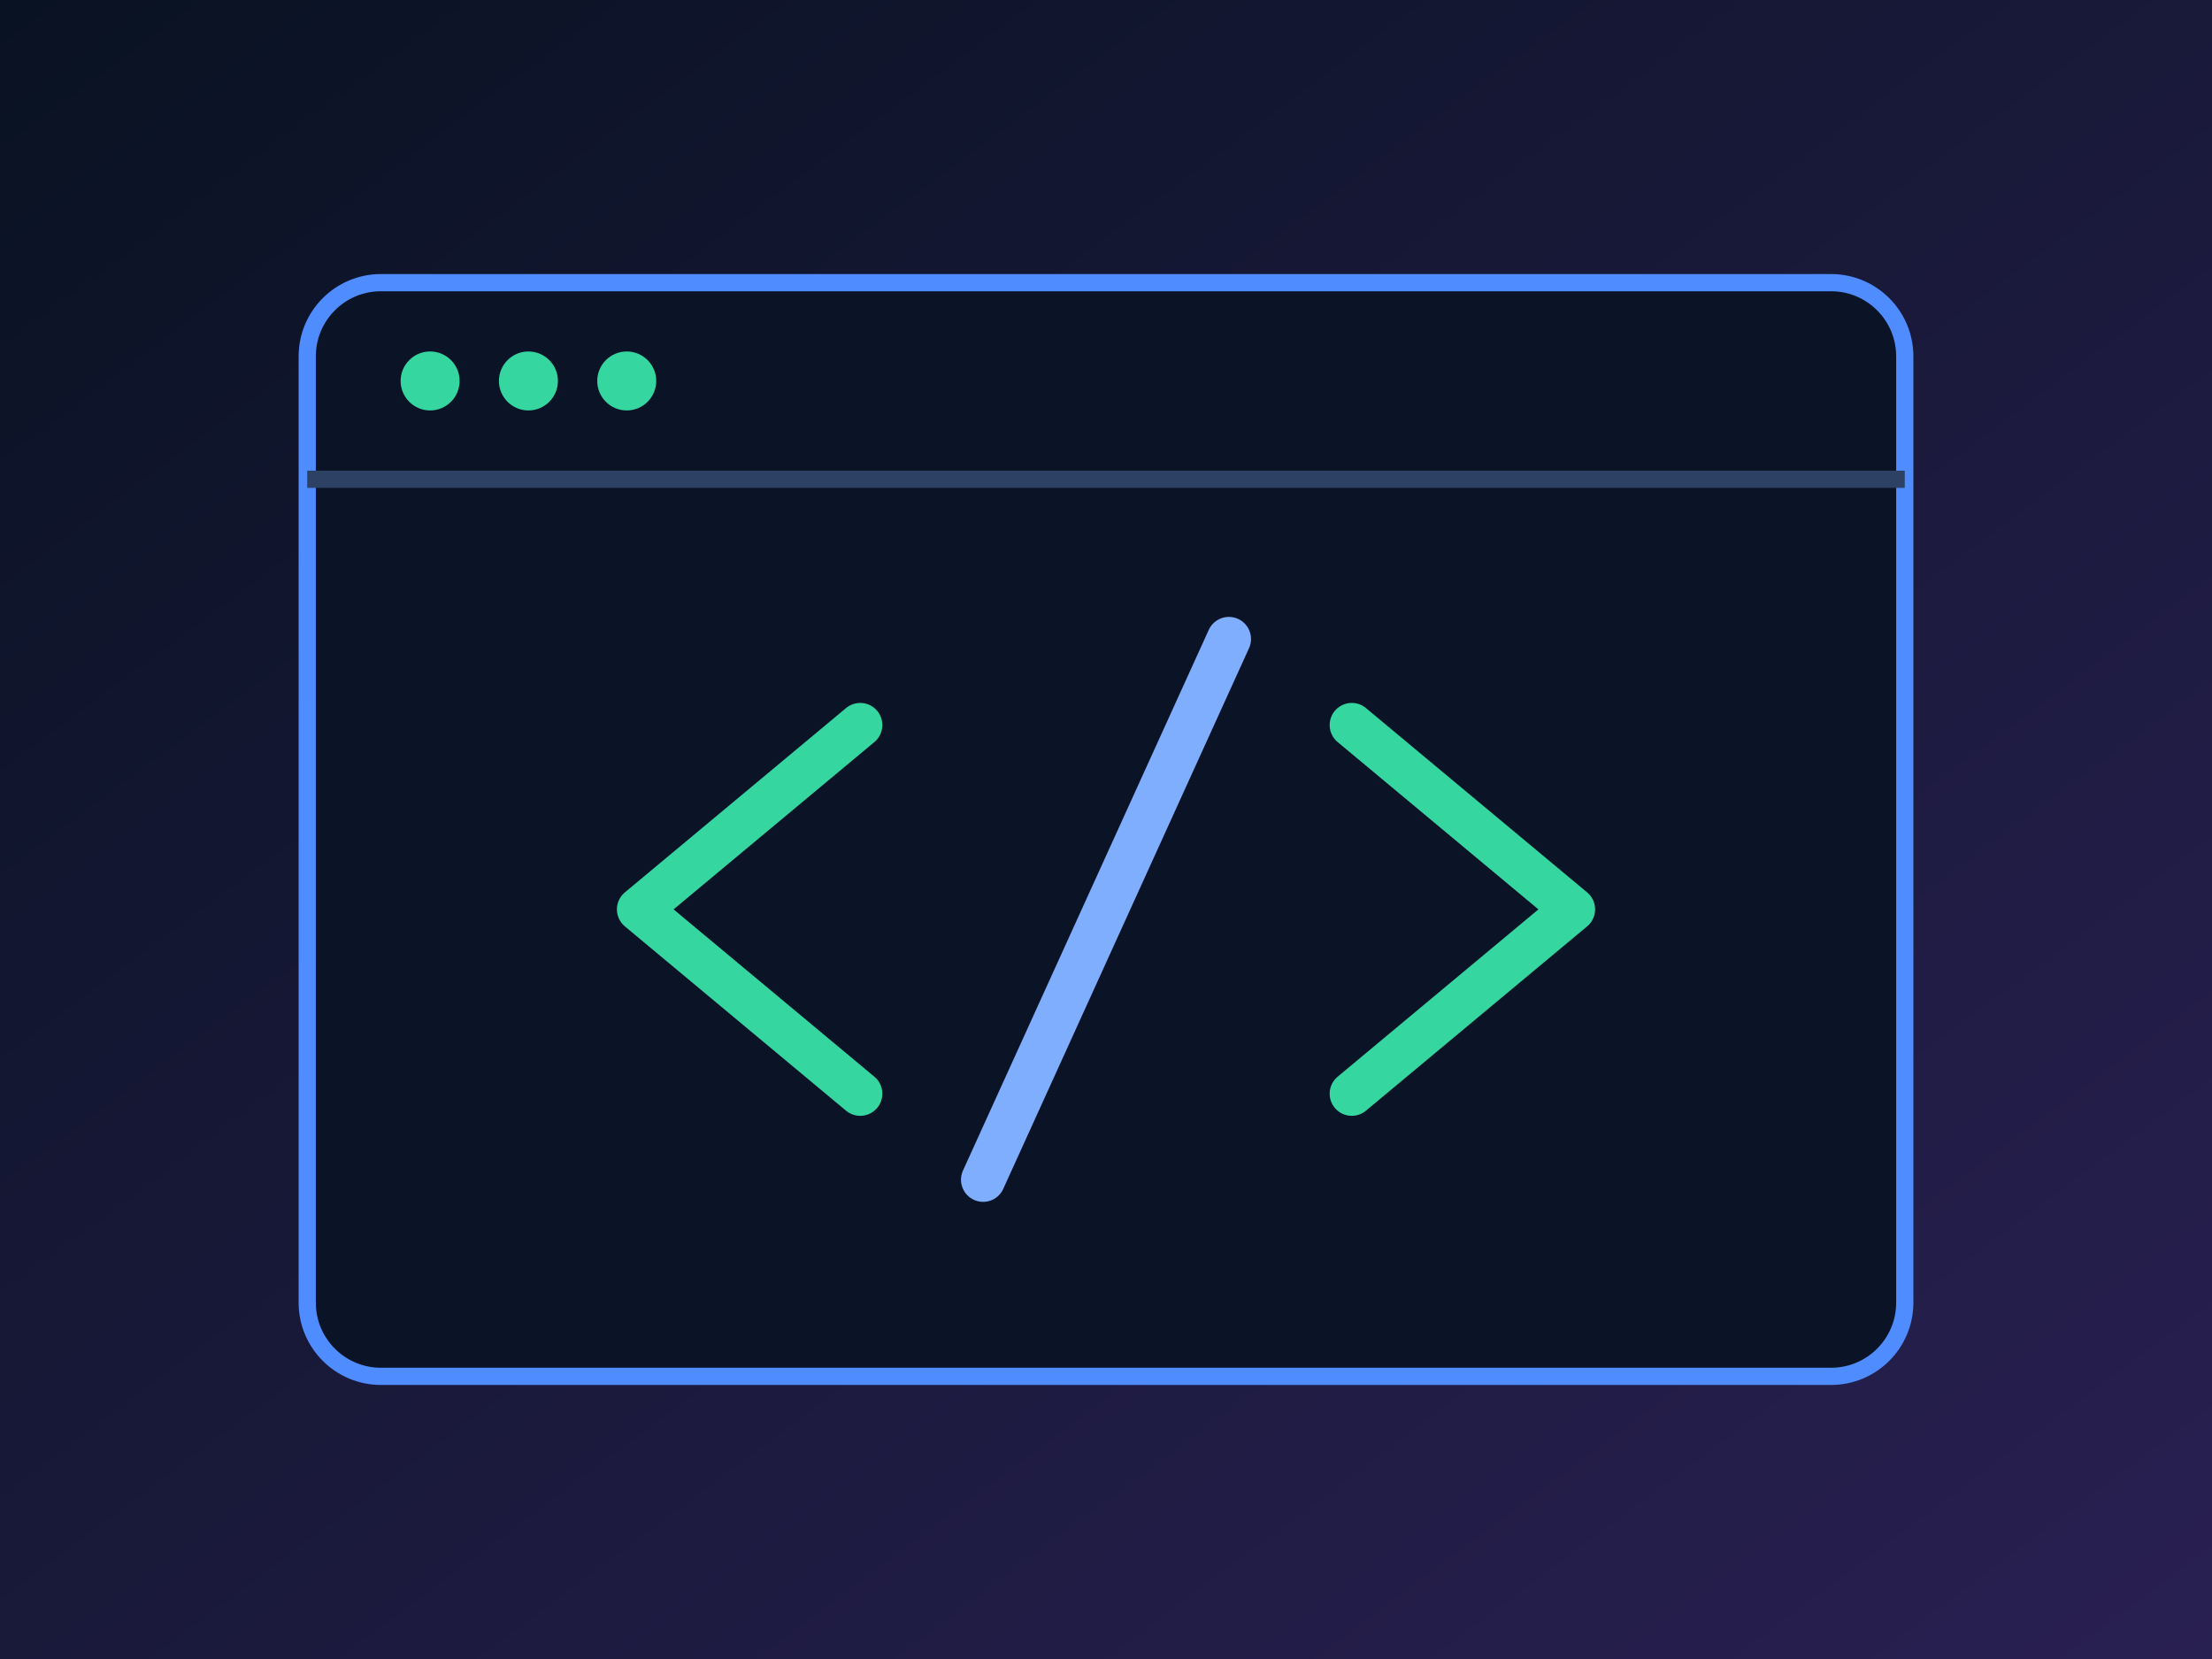
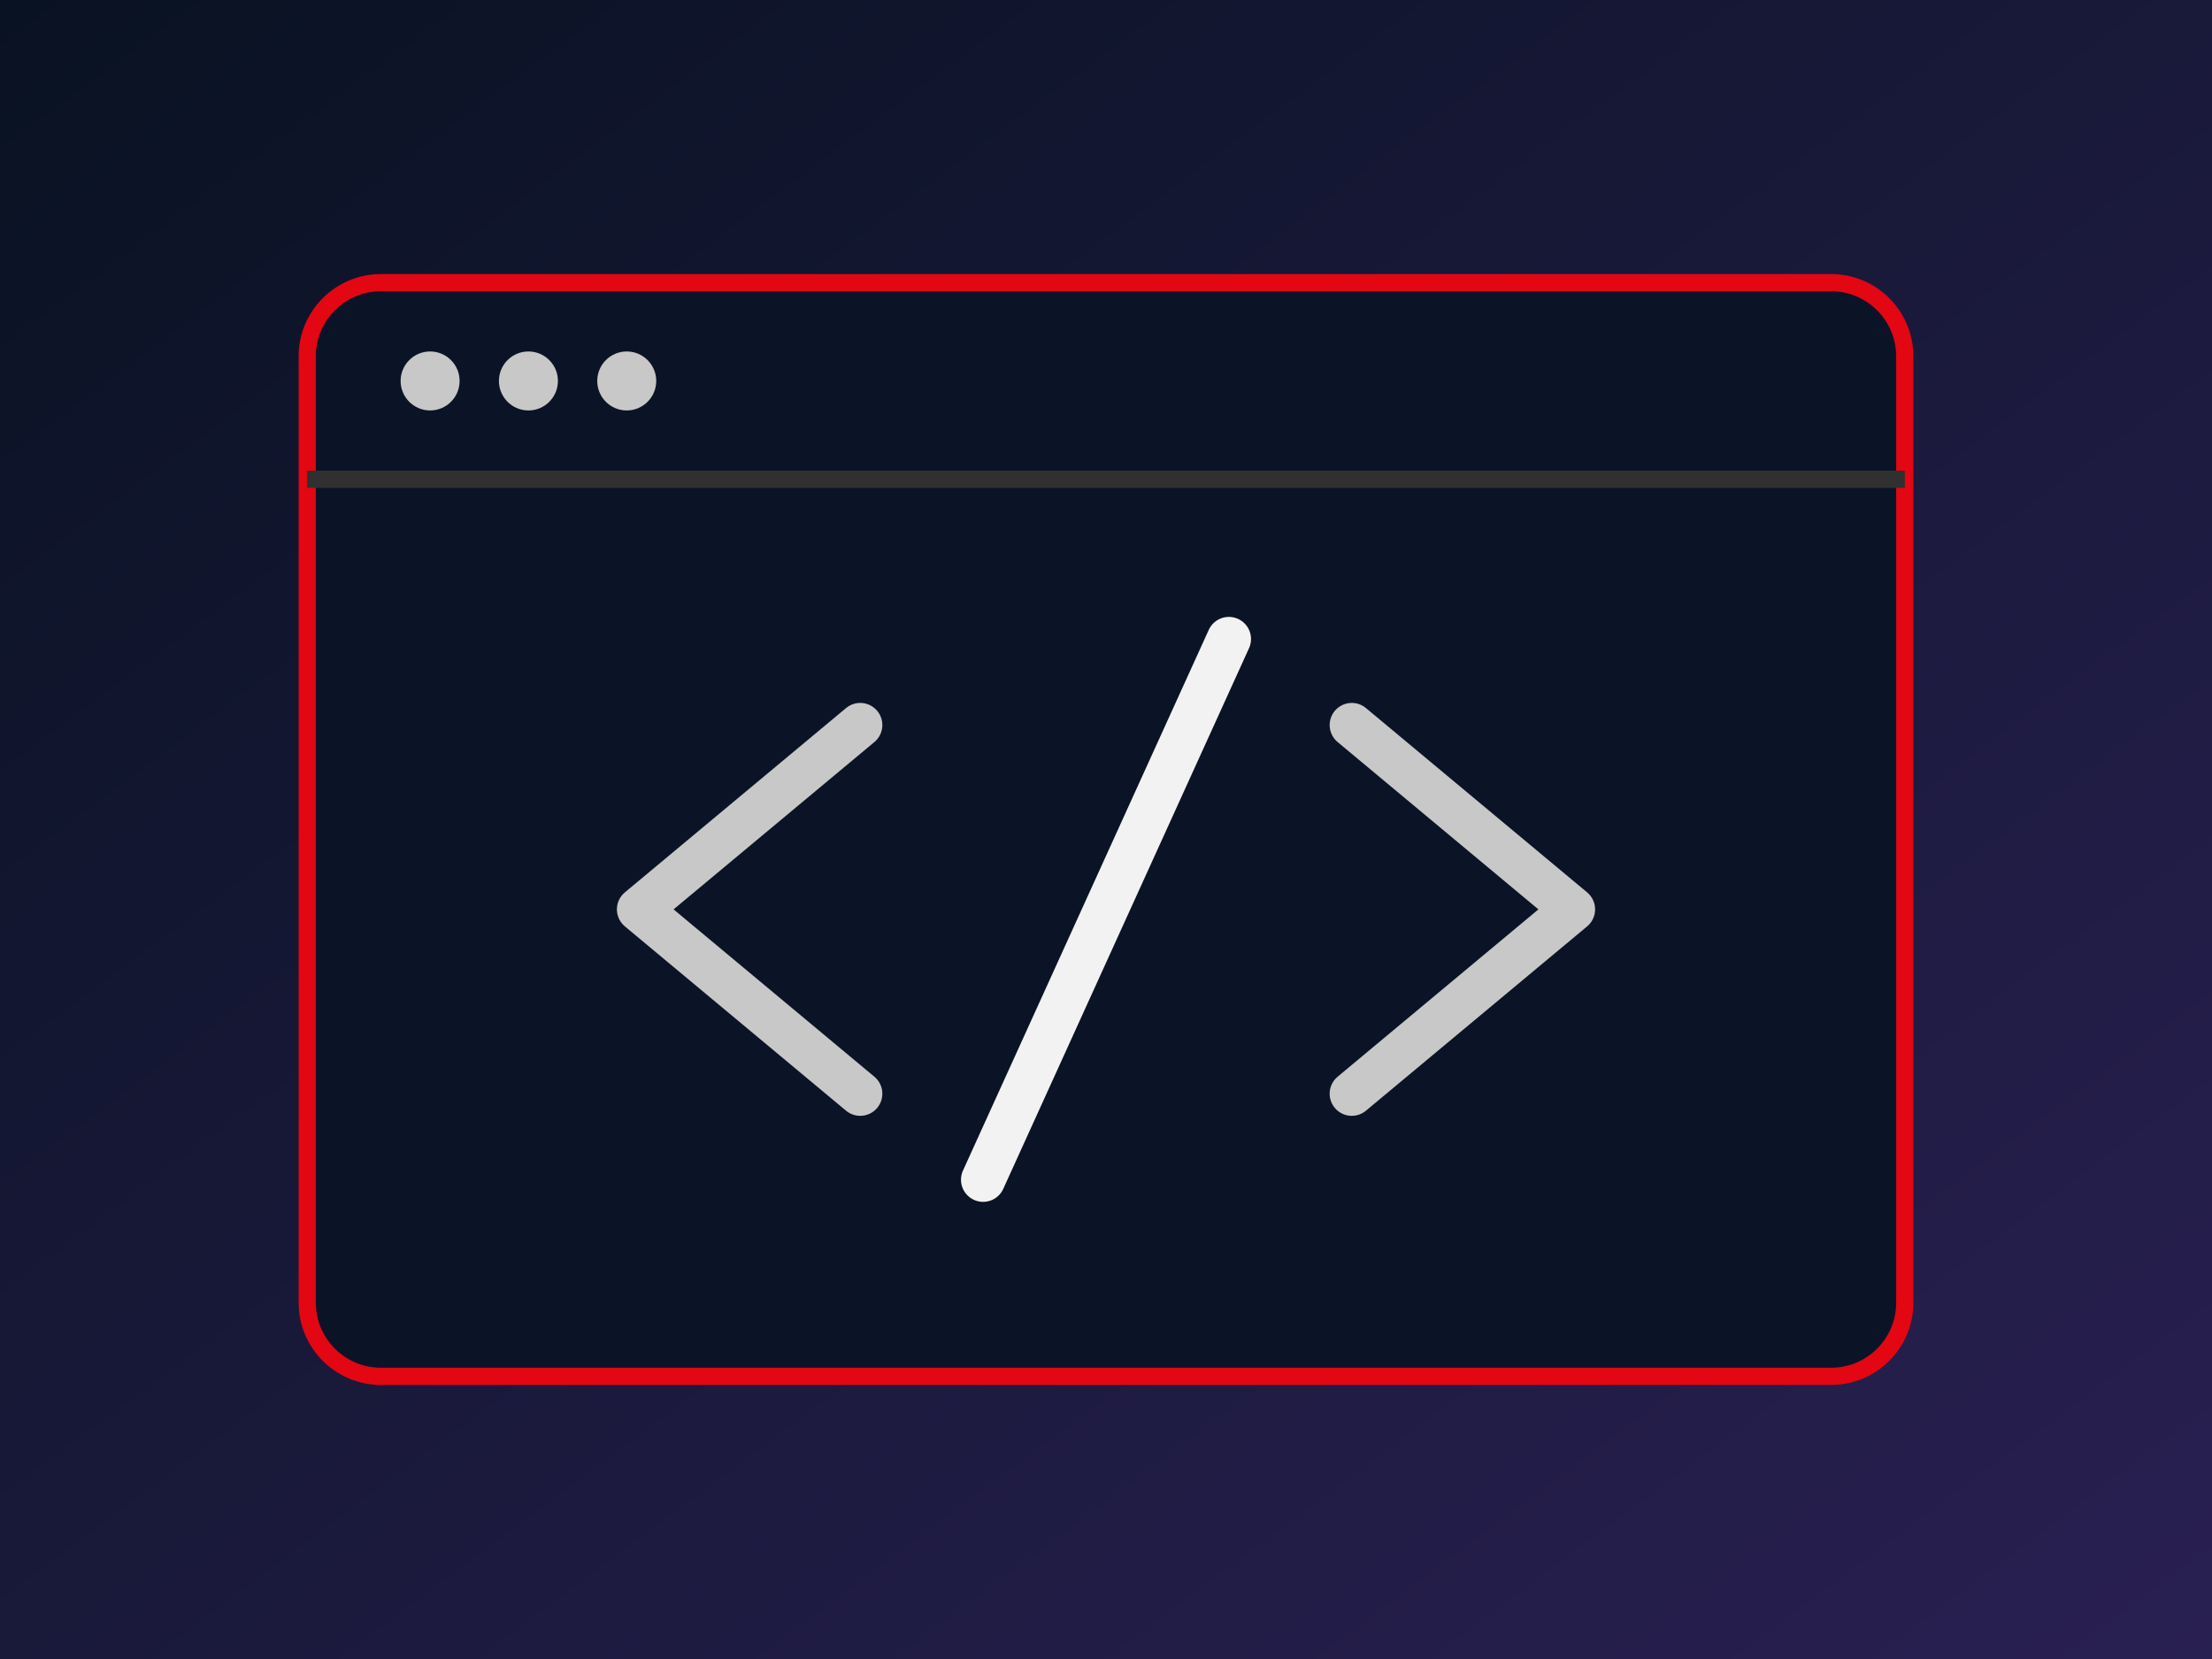
<svg xmlns="http://www.w3.org/2000/svg" viewBox="0 0 900 675">
  <defs>
    <linearGradient id="b" x2="1" y2="1">
      <stop stop-color="#091222" />
      <stop offset="1" stop-color="#292052" />
    </linearGradient>
  </defs>
  <rect width="900" height="675" fill="url(#b)" />
-   <rect x="125" y="115" width="650" height="445" rx="30" fill="#0b1426" stroke="#4f8cff" stroke-width="7" />
-   <path d="M125 195h650" stroke="#2c4164" stroke-width="7" />
-   <g fill="#36d6a0">
+   <rect x="125" y="115" width="650" height="445" rx="30" fill="#0b1426" stroke="#e30613" stroke-width="7" />
+   <path d="M125 195h650" stroke="#303030" stroke-width="7" />
+   <g fill="#c8c8c8">
    <circle cx="175" cy="155" r="12" />
    <circle cx="215" cy="155" r="12" />
    <circle cx="255" cy="155" r="12" />
  </g>
  <g fill="none" stroke-linecap="round" stroke-linejoin="round" stroke-width="18">
-     <path d="M350 295l-90 75 90 75" stroke="#36d6a0" />
-     <path d="M550 295l90 75-90 75" stroke="#36d6a0" />
-     <path d="M500 260l-100 220" stroke="#7faeff" />
+     <path d="M350 295l-90 75 90 75" stroke="#c8c8c8" />
+     <path d="M550 295l90 75-90 75" stroke="#c8c8c8" />
+     <path d="M500 260l-100 220" stroke="#f2f2f2" />
  </g>
</svg>
